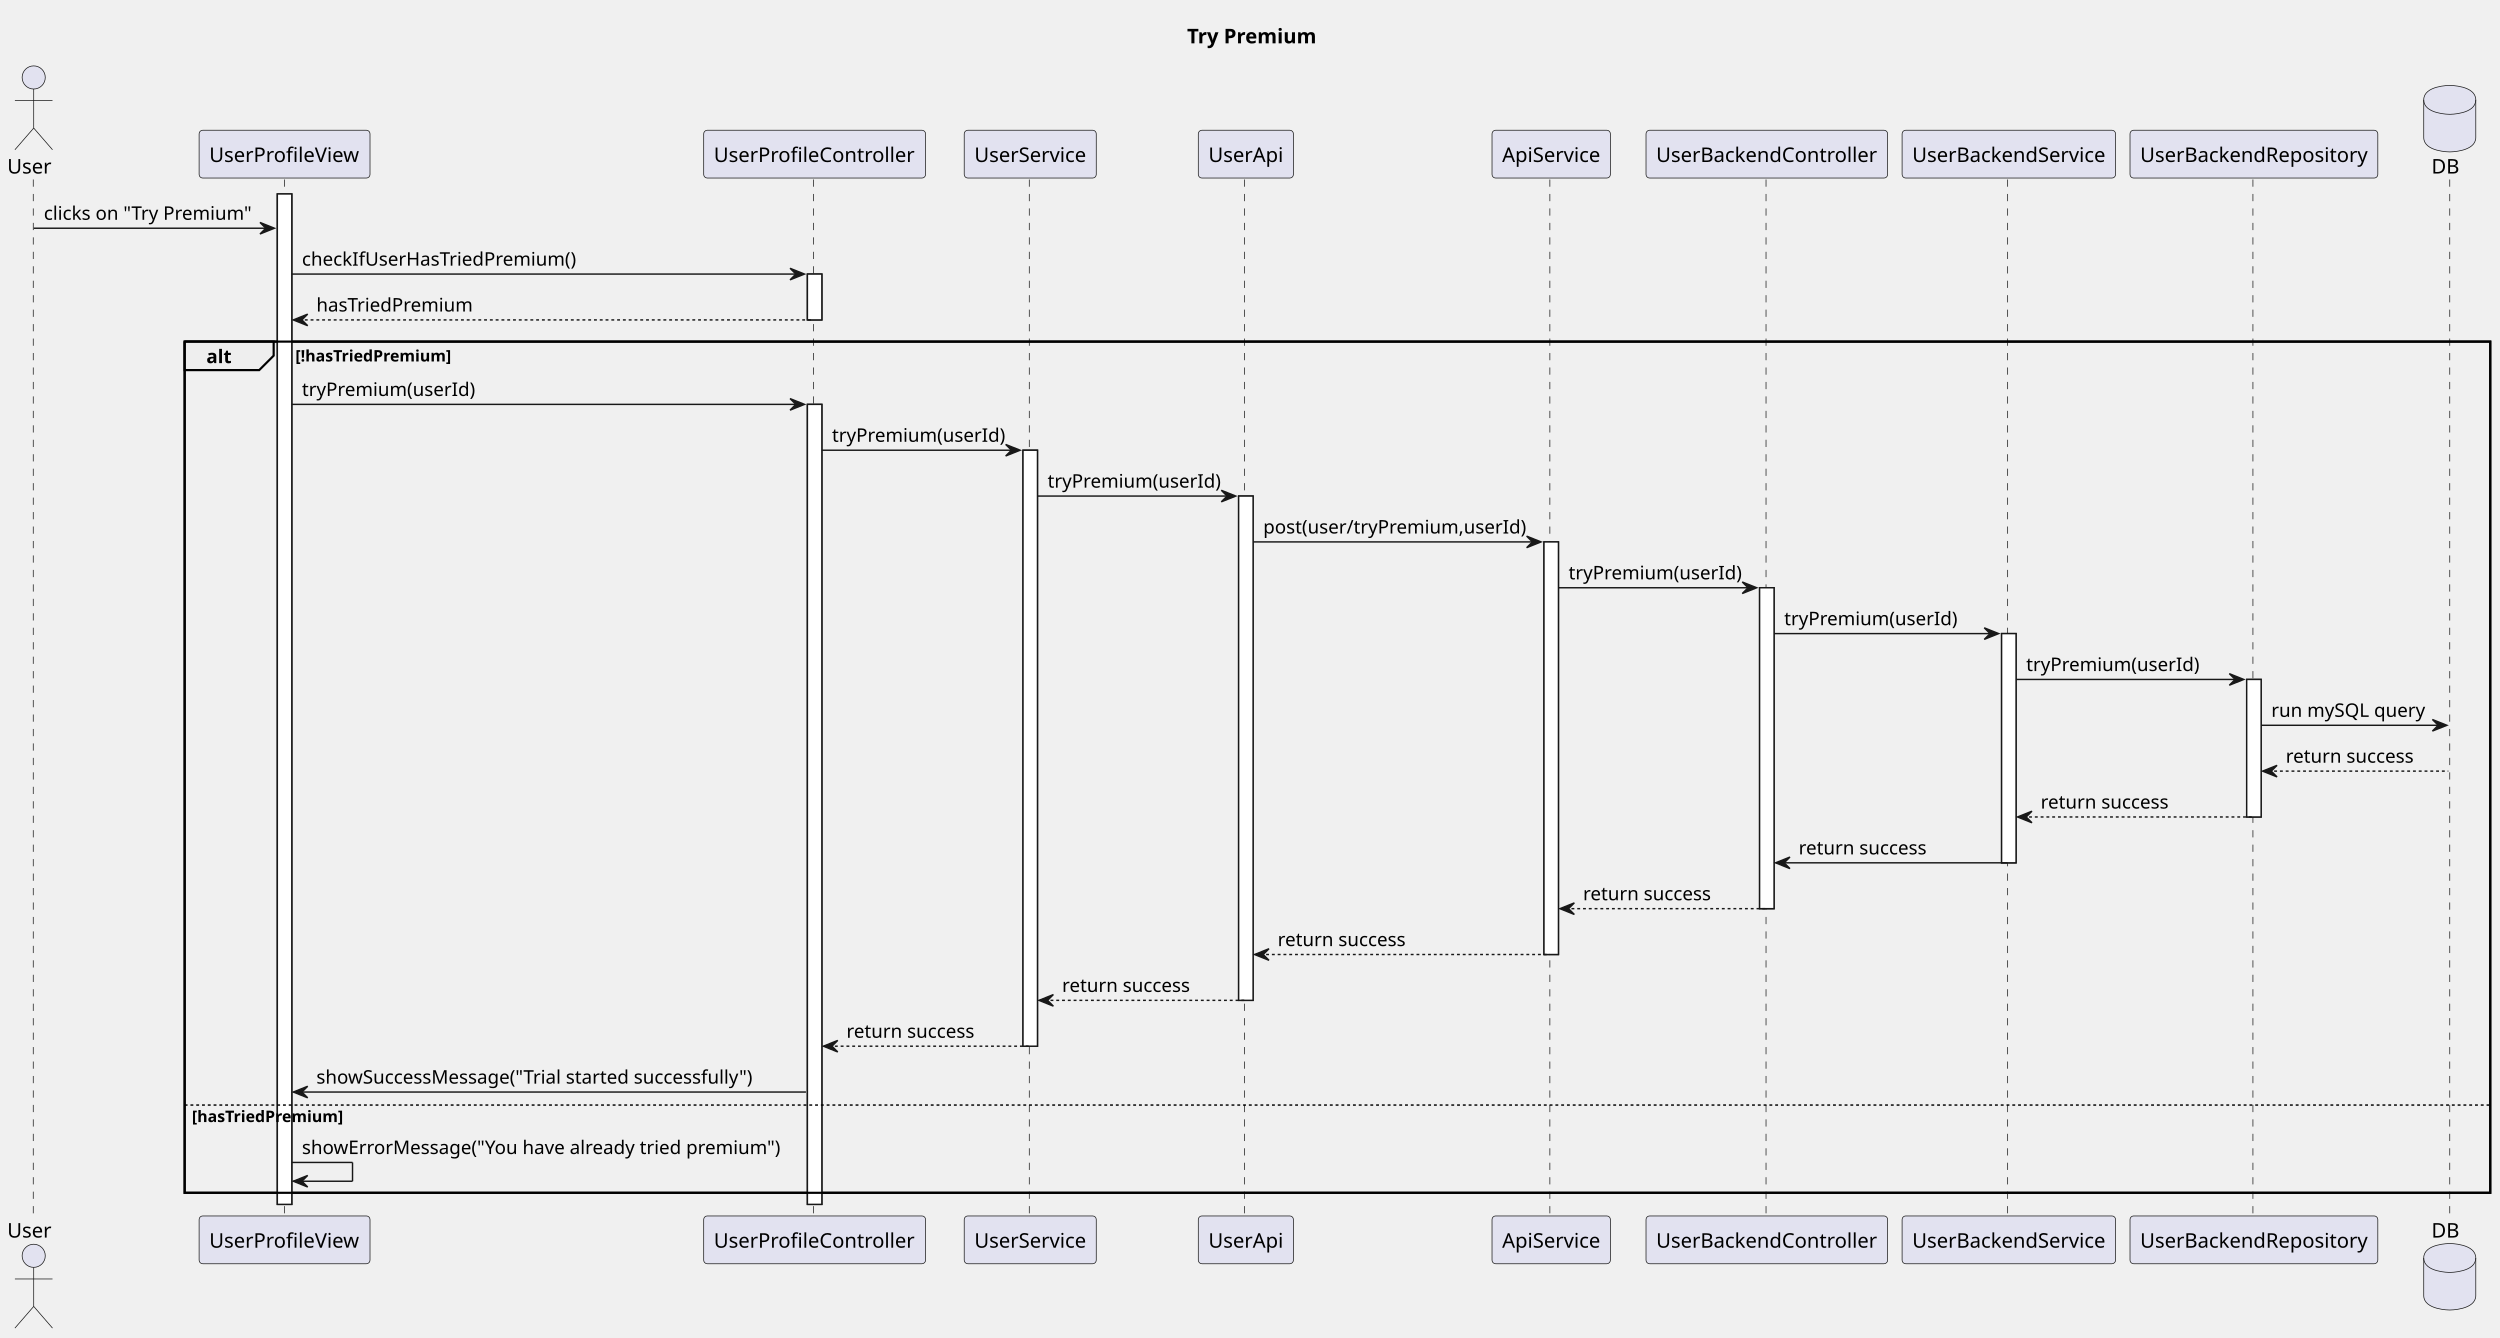
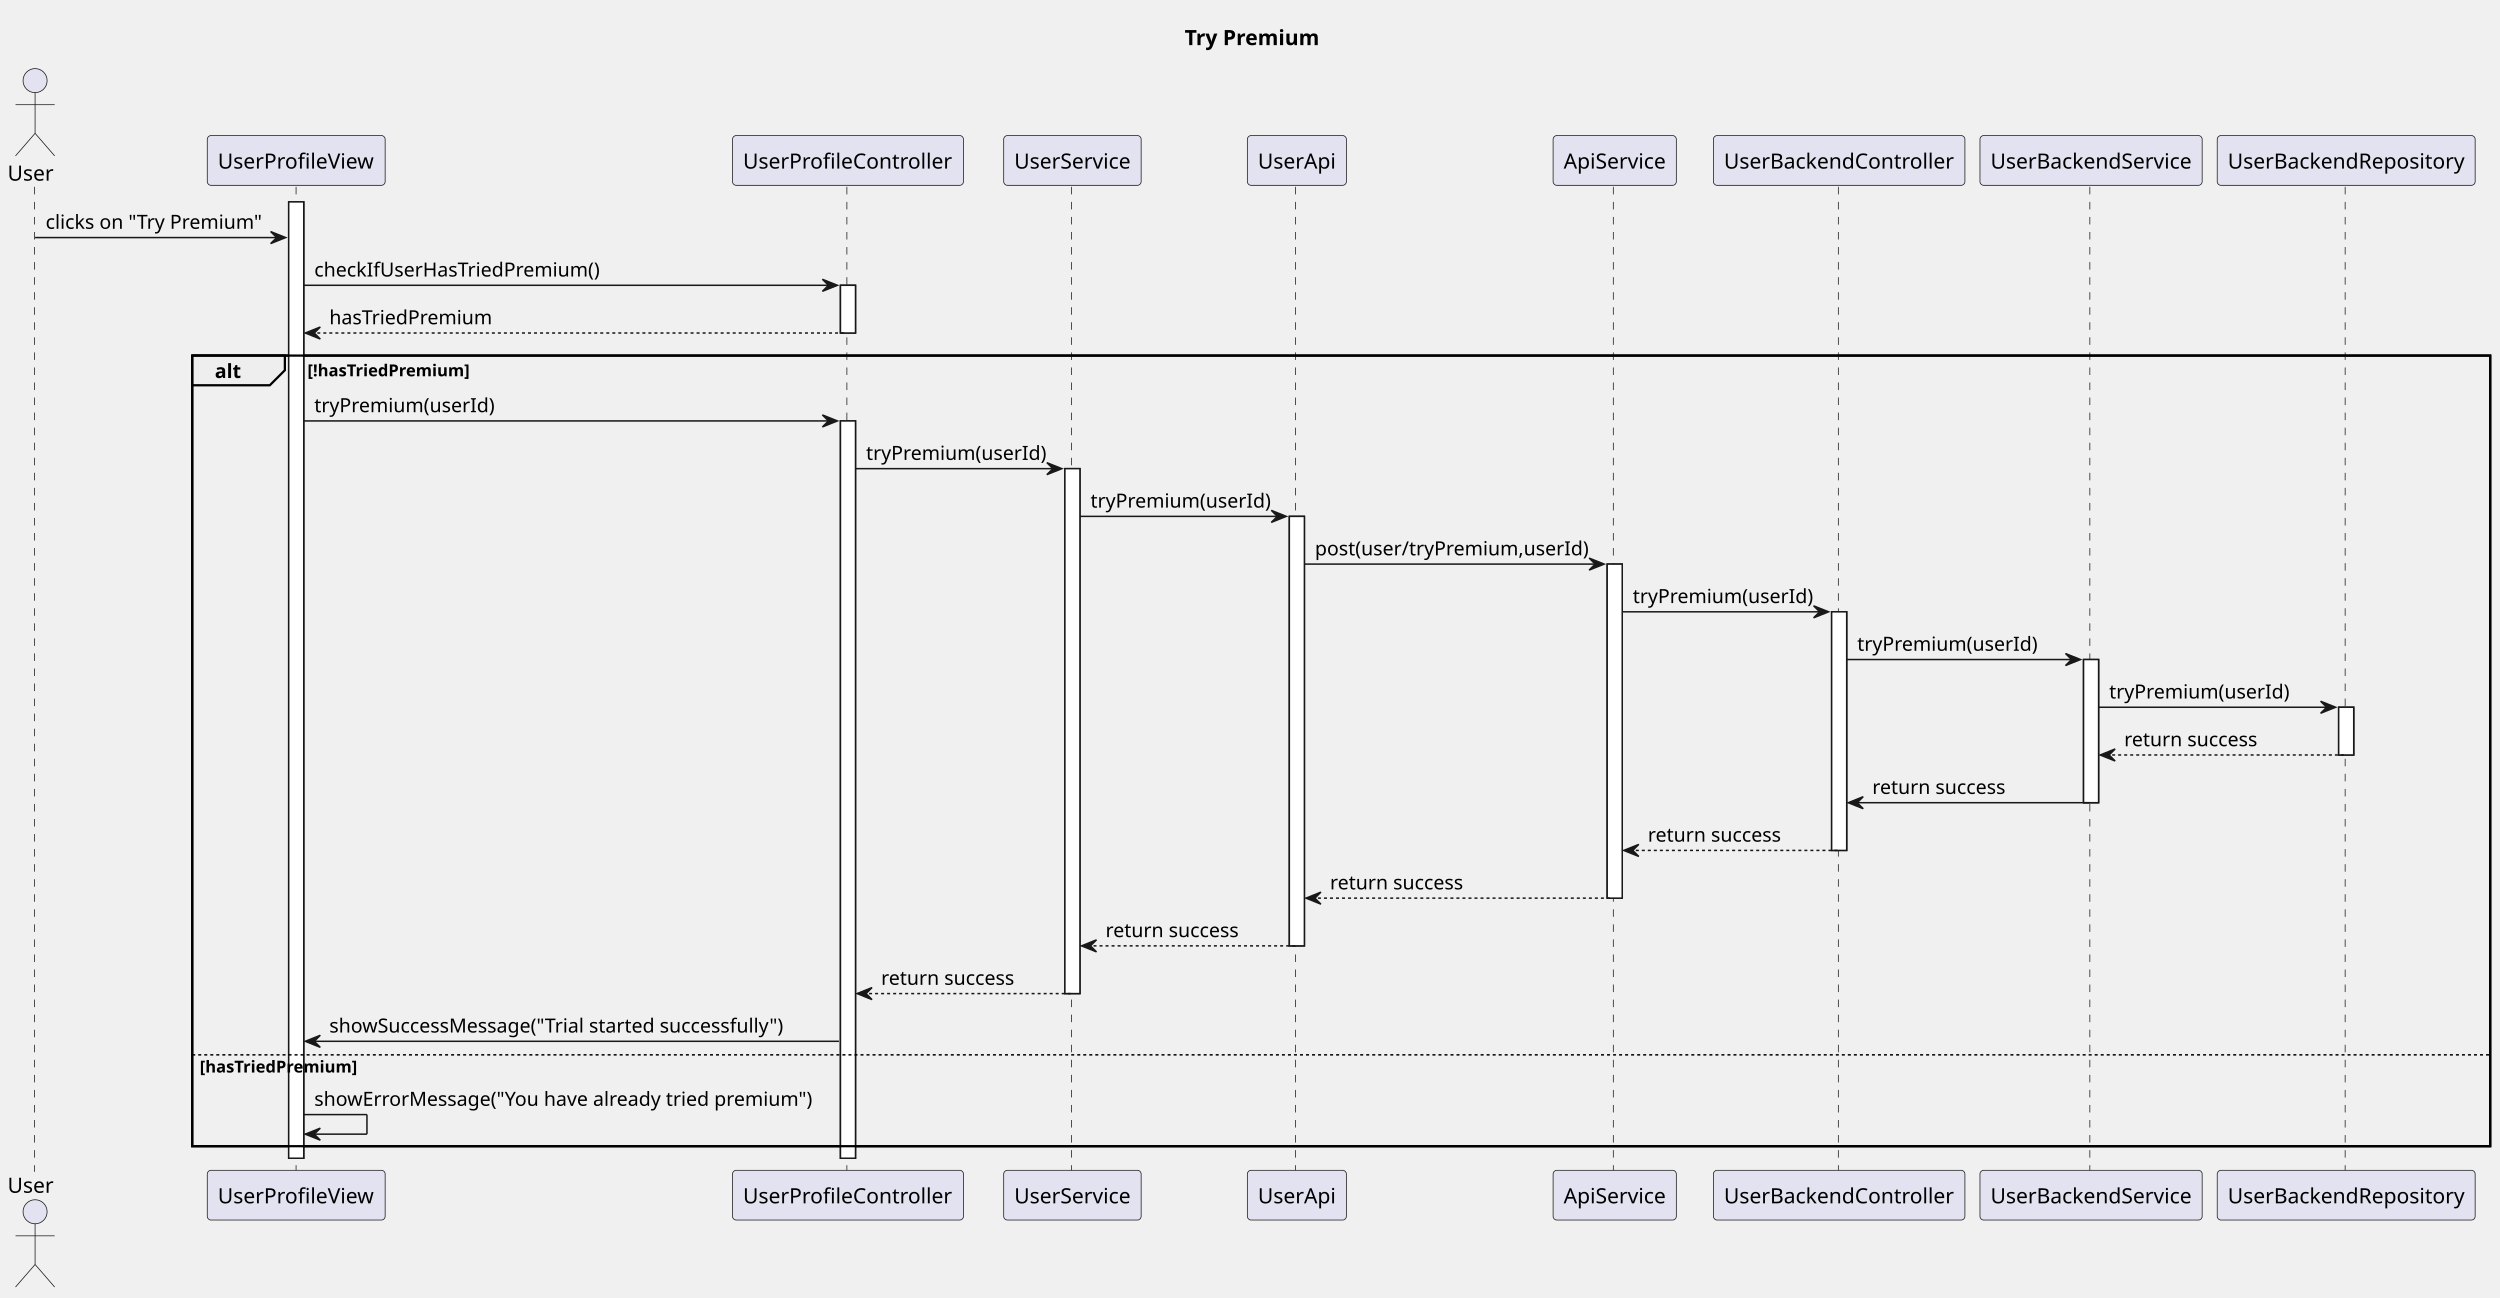
- <svg xmlns="http://www.w3.org/2000/svg" contentStyleType="text/css" data-diagram-type="SEQUENCE" height="925px" preserveAspectRatio="none" style="width:1729px;height:925px;background:#FFFFFF;" version="1.1" viewBox="0 0 1729 925" width="1729px" zoomAndPan="magnify">
+ <svg xmlns="http://www.w3.org/2000/svg" contentStyleType="text/css" data-diagram-type="SEQUENCE" height="862px" preserveAspectRatio="none" style="width:1661px;height:862px;background:#FFFFFF;" version="1.1" viewBox="0 0 1661 862" width="1661px" zoomAndPan="magnify">
  <defs />
  <g>
-     <text fill="#000000" font-family="sans-serif" font-size="14" font-weight="bold" lengthAdjust="spacing" textLength="89.313" x="820.969" y="29.966">Try Premium</text>
-     <g>
-       <rect fill="#FFFFFF" height="698.808" style="stroke:#181818;stroke-width:1;" width="10" x="191.804" y="134.136" />
+     <text fill="#000000" font-family="sans-serif" font-size="14" font-weight="bold" lengthAdjust="spacing" textLength="89.313" x="787.09" y="29.966">Try Premium</text>
+     <g>
+       <rect fill="#FFFFFF" height="635.396" style="stroke:#181818;stroke-width:1;" width="10" x="191.804" y="134.136" />
    </g>
    <g>
      <rect fill="#FFFFFF" height="31.706" style="stroke:#181818;stroke-width:1;" width="10" x="558.396" y="189.548" />
    </g>
    <g>
-       <rect fill="#FFFFFF" height="553.278" style="stroke:#181818;stroke-width:1;" width="10" x="558.396" y="279.666" />
-     </g>
-     <g>
-       <rect fill="#FFFFFF" height="412.178" style="stroke:#181818;stroke-width:1;" width="10" x="707.516" y="311.372" />
-     </g>
-     <g>
-       <rect fill="#FFFFFF" height="348.766" style="stroke:#181818;stroke-width:1;" width="10" x="856.637" y="343.078" />
-     </g>
-     <g>
-       <rect fill="#FFFFFF" height="285.354" style="stroke:#181818;stroke-width:1;" width="10" x="1067.819" y="374.784" />
-     </g>
-     <g>
-       <rect fill="#FFFFFF" height="221.942" style="stroke:#181818;stroke-width:1;" width="10" x="1216.939" y="406.49" />
-     </g>
-     <g>
-       <rect fill="#FFFFFF" height="158.53" style="stroke:#181818;stroke-width:1;" width="10" x="1384.305" y="438.196" />
-     </g>
-     <g>
-       <rect fill="#FFFFFF" height="95.118" style="stroke:#181818;stroke-width:1;" width="10" x="1553.807" y="469.902" />
-     </g>
-     <rect fill="none" height="588.69" style="stroke:#000000;stroke-width:1.5;" width="1594.541" x="127.71" y="236.254" />
+       <rect fill="#FFFFFF" height="489.866" style="stroke:#181818;stroke-width:1;" width="10" x="558.396" y="279.666" />
+     </g>
+     <g>
+       <rect fill="#FFFFFF" height="348.766" style="stroke:#181818;stroke-width:1;" width="10" x="707.516" y="311.372" />
+     </g>
+     <g>
+       <rect fill="#FFFFFF" height="285.354" style="stroke:#181818;stroke-width:1;" width="10" x="856.637" y="343.078" />
+     </g>
+     <g>
+       <rect fill="#FFFFFF" height="221.942" style="stroke:#181818;stroke-width:1;" width="10" x="1067.819" y="374.784" />
+     </g>
+     <g>
+       <rect fill="#FFFFFF" height="158.53" style="stroke:#181818;stroke-width:1;" width="10" x="1216.939" y="406.49" />
+     </g>
+     <g>
+       <rect fill="#FFFFFF" height="95.118" style="stroke:#181818;stroke-width:1;" width="10" x="1384.305" y="438.196" />
+     </g>
+     <g>
+       <rect fill="#FFFFFF" height="31.706" style="stroke:#181818;stroke-width:1;" width="10" x="1553.807" y="469.902" />
+     </g>
+     <rect fill="none" height="525.278" style="stroke:#000000;stroke-width:1.5;" width="1526.783" x="127.71" y="236.254" />
    <g class="participant-lifeline" data-entity-uid="part1" data-qualified-name="User" id="part1-lifeline">
      <g>
-         <rect fill="#000000" fill-opacity="0" height="717.808" width="8" x="19.309" y="124.136" />
-         <line style="stroke:#181818;stroke-width:0.5;stroke-dasharray:5,5;" x1="23" x2="23" y1="124.136" y2="841.944" />
+         <rect fill="#000000" fill-opacity="0" height="654.396" width="8" x="19.309" y="124.136" />
+         <line style="stroke:#181818;stroke-width:0.5;stroke-dasharray:5,5;" x1="23" x2="23" y1="124.136" y2="778.532" />
      </g>
    </g>
    <g class="participant-lifeline" data-entity-uid="part2" data-qualified-name="UserProfileView" id="part2-lifeline">
      <g>
-         <rect fill="#000000" fill-opacity="0" height="717.808" width="8" x="192.804" y="124.136" />
-         <line style="stroke:#181818;stroke-width:0.5;stroke-dasharray:5,5;" x1="196.71" x2="196.71" y1="124.136" y2="841.944" />
+         <rect fill="#000000" fill-opacity="0" height="654.396" width="8" x="192.804" y="124.136" />
+         <line style="stroke:#181818;stroke-width:0.5;stroke-dasharray:5,5;" x1="196.71" x2="196.71" y1="124.136" y2="778.532" />
      </g>
    </g>
    <g class="participant-lifeline" data-entity-uid="part3" data-qualified-name="UserProfileController" id="part3-lifeline">
      <g>
-         <rect fill="#000000" fill-opacity="0" height="717.808" width="8" x="559.396" y="124.136" />
-         <line style="stroke:#181818;stroke-width:0.5;stroke-dasharray:5,5;" x1="562.67" x2="562.67" y1="124.136" y2="841.944" />
+         <rect fill="#000000" fill-opacity="0" height="654.396" width="8" x="559.396" y="124.136" />
+         <line style="stroke:#181818;stroke-width:0.5;stroke-dasharray:5,5;" x1="562.67" x2="562.67" y1="124.136" y2="778.532" />
      </g>
    </g>
    <g class="participant-lifeline" data-entity-uid="part4" data-qualified-name="UserService" id="part4-lifeline">
      <g>
-         <rect fill="#000000" fill-opacity="0" height="717.808" width="8" x="708.516" y="124.136" />
-         <line style="stroke:#181818;stroke-width:0.5;stroke-dasharray:5,5;" x1="711.856" x2="711.856" y1="124.136" y2="841.944" />
+         <rect fill="#000000" fill-opacity="0" height="654.396" width="8" x="708.516" y="124.136" />
+         <line style="stroke:#181818;stroke-width:0.5;stroke-dasharray:5,5;" x1="711.856" x2="711.856" y1="124.136" y2="778.532" />
      </g>
    </g>
    <g class="participant-lifeline" data-entity-uid="part5" data-qualified-name="UserApi" id="part5-lifeline">
      <g>
-         <rect fill="#000000" fill-opacity="0" height="717.808" width="8" x="857.637" y="124.136" />
-         <line style="stroke:#181818;stroke-width:0.5;stroke-dasharray:5,5;" x1="860.744" x2="860.744" y1="124.136" y2="841.944" />
+         <rect fill="#000000" fill-opacity="0" height="654.396" width="8" x="857.637" y="124.136" />
+         <line style="stroke:#181818;stroke-width:0.5;stroke-dasharray:5,5;" x1="860.744" x2="860.744" y1="124.136" y2="778.532" />
      </g>
    </g>
    <g class="participant-lifeline" data-entity-uid="part6" data-qualified-name="ApiService" id="part6-lifeline">
      <g>
-         <rect fill="#000000" fill-opacity="0" height="717.808" width="8" x="1068.819" y="124.136" />
-         <line style="stroke:#181818;stroke-width:0.5;stroke-dasharray:5,5;" x1="1071.883" x2="1071.883" y1="124.136" y2="841.944" />
+         <rect fill="#000000" fill-opacity="0" height="654.396" width="8" x="1068.819" y="124.136" />
+         <line style="stroke:#181818;stroke-width:0.5;stroke-dasharray:5,5;" x1="1071.883" x2="1071.883" y1="124.136" y2="778.532" />
      </g>
    </g>
    <g class="participant-lifeline" data-entity-uid="part7" data-qualified-name="UserBackendController" id="part7-lifeline">
      <g>
-         <rect fill="#000000" fill-opacity="0" height="717.808" width="8" x="1217.939" y="124.136" />
-         <line style="stroke:#181818;stroke-width:0.5;stroke-dasharray:5,5;" x1="1221.387" x2="1221.387" y1="124.136" y2="841.944" />
+         <rect fill="#000000" fill-opacity="0" height="654.396" width="8" x="1217.939" y="124.136" />
+         <line style="stroke:#181818;stroke-width:0.5;stroke-dasharray:5,5;" x1="1221.387" x2="1221.387" y1="124.136" y2="778.532" />
      </g>
    </g>
    <g class="participant-lifeline" data-entity-uid="part8" data-qualified-name="UserBackendService" id="part8-lifeline">
      <g>
-         <rect fill="#000000" fill-opacity="0" height="717.808" width="8" x="1385.305" y="124.136" />
-         <line style="stroke:#181818;stroke-width:0.5;stroke-dasharray:5,5;" x1="1388.491" x2="1388.491" y1="124.136" y2="841.944" />
+         <rect fill="#000000" fill-opacity="0" height="654.396" width="8" x="1385.305" y="124.136" />
+         <line style="stroke:#181818;stroke-width:0.5;stroke-dasharray:5,5;" x1="1388.491" x2="1388.491" y1="124.136" y2="778.532" />
      </g>
    </g>
    <g class="participant-lifeline" data-entity-uid="part9" data-qualified-name="UserBackendRepository" id="part9-lifeline">
      <g>
-         <rect fill="#000000" fill-opacity="0" height="717.808" width="8" x="1554.807" y="124.136" />
-         <line style="stroke:#181818;stroke-width:0.5;stroke-dasharray:5,5;" x1="1558.12" x2="1558.12" y1="124.136" y2="841.944" />
-       </g>
-     </g>
-     <g class="participant-lifeline" data-entity-uid="part10" data-qualified-name="DB" id="part10-lifeline">
-       <g>
-         <rect fill="#000000" fill-opacity="0" height="717.808" width="8" x="1690.251" y="124.136" />
-         <line style="stroke:#181818;stroke-width:0.5;stroke-dasharray:5,5;" x1="1694.251" x2="1694.251" y1="124.136" y2="841.944" />
+         <rect fill="#000000" fill-opacity="0" height="654.396" width="8" x="1554.807" y="124.136" />
+         <line style="stroke:#181818;stroke-width:0.5;stroke-dasharray:5,5;" x1="1558.12" x2="1558.12" y1="124.136" y2="778.532" />
      </g>
    </g>
    <g class="participant participant-head" data-entity-uid="part1" data-qualified-name="User" id="part1-head">
      <text fill="#000000" font-family="sans-serif" font-size="14" lengthAdjust="spacing" textLength="30.618" x="5" y="120.034">User</text>
      <ellipse cx="23.309" cy="53.568" fill="#E2E2F0" rx="8" ry="8" style="stroke:#181818;stroke-width:0.5;" />
      <path d="M23.309,61.568 L23.309,88.568 M10.309,69.568 L36.309,69.568 M23.309,88.568 L10.309,103.568 M23.309,88.568 L36.309,103.568" fill="none" style="stroke:#181818;stroke-width:0.5;" />
    </g>
    <g class="participant participant-tail" data-entity-uid="part1" data-qualified-name="User" id="part1-tail">
-       <text fill="#000000" font-family="sans-serif" font-size="14" lengthAdjust="spacing" textLength="30.618" x="5" y="855.91">User</text>
-       <ellipse cx="23.309" cy="868.512" fill="#E2E2F0" rx="8" ry="8" style="stroke:#181818;stroke-width:0.5;" />
-       <path d="M23.309,876.512 L23.309,903.512 M10.309,884.512 L36.309,884.512 M23.309,903.512 L10.309,918.512 M23.309,903.512 L36.309,918.512" fill="none" style="stroke:#181818;stroke-width:0.5;" />
+       <text fill="#000000" font-family="sans-serif" font-size="14" lengthAdjust="spacing" textLength="30.618" x="5" y="792.498">User</text>
+       <ellipse cx="23.309" cy="805.1" fill="#E2E2F0" rx="8" ry="8" style="stroke:#181818;stroke-width:0.5;" />
+       <path d="M23.309,813.1 L23.309,840.1 M10.309,821.1 L36.309,821.1 M23.309,840.1 L10.309,855.1 M23.309,840.1 L36.309,855.1" fill="none" style="stroke:#181818;stroke-width:0.5;" />
    </g>
    <g class="participant participant-head" data-entity-uid="part2" data-qualified-name="UserProfileView" id="part2-head">
      <rect fill="#E2E2F0" height="33.068" rx="2.5" ry="2.5" style="stroke:#181818;stroke-width:0.5;" width="118.188" x="137.71" y="90.068" />
      <text fill="#000000" font-family="sans-serif" font-size="14" lengthAdjust="spacing" textLength="104.188" x="144.71" y="112.034">UserProfileView</text>
    </g>
    <g class="participant participant-tail" data-entity-uid="part2" data-qualified-name="UserProfileView" id="part2-tail">
-       <rect fill="#E2E2F0" height="33.068" rx="2.5" ry="2.5" style="stroke:#181818;stroke-width:0.5;" width="118.188" x="137.71" y="840.944" />
-       <text fill="#000000" font-family="sans-serif" font-size="14" lengthAdjust="spacing" textLength="104.188" x="144.71" y="862.91">UserProfileView</text>
+       <rect fill="#E2E2F0" height="33.068" rx="2.5" ry="2.5" style="stroke:#181818;stroke-width:0.5;" width="118.188" x="137.71" y="777.532" />
+       <text fill="#000000" font-family="sans-serif" font-size="14" lengthAdjust="spacing" textLength="104.188" x="144.71" y="799.498">UserProfileView</text>
    </g>
    <g class="participant participant-head" data-entity-uid="part3" data-qualified-name="UserProfileController" id="part3-head">
      <rect fill="#E2E2F0" height="33.068" rx="2.5" ry="2.5" style="stroke:#181818;stroke-width:0.5;" width="153.453" x="486.67" y="90.068" />
      <text fill="#000000" font-family="sans-serif" font-size="14" lengthAdjust="spacing" textLength="139.453" x="493.67" y="112.034">UserProfileController</text>
    </g>
    <g class="participant participant-tail" data-entity-uid="part3" data-qualified-name="UserProfileController" id="part3-tail">
-       <rect fill="#E2E2F0" height="33.068" rx="2.5" ry="2.5" style="stroke:#181818;stroke-width:0.5;" width="153.453" x="486.67" y="840.944" />
-       <text fill="#000000" font-family="sans-serif" font-size="14" lengthAdjust="spacing" textLength="139.453" x="493.67" y="862.91">UserProfileController</text>
+       <rect fill="#E2E2F0" height="33.068" rx="2.5" ry="2.5" style="stroke:#181818;stroke-width:0.5;" width="153.453" x="486.67" y="777.532" />
+       <text fill="#000000" font-family="sans-serif" font-size="14" lengthAdjust="spacing" textLength="139.453" x="493.67" y="799.498">UserProfileController</text>
    </g>
    <g class="participant participant-head" data-entity-uid="part4" data-qualified-name="UserService" id="part4-head">
      <rect fill="#E2E2F0" height="33.068" rx="2.5" ry="2.5" style="stroke:#181818;stroke-width:0.5;" width="91.322" x="666.856" y="90.068" />
      <text fill="#000000" font-family="sans-serif" font-size="14" lengthAdjust="spacing" textLength="77.322" x="673.856" y="112.034">UserService</text>
    </g>
    <g class="participant participant-tail" data-entity-uid="part4" data-qualified-name="UserService" id="part4-tail">
-       <rect fill="#E2E2F0" height="33.068" rx="2.5" ry="2.5" style="stroke:#181818;stroke-width:0.5;" width="91.322" x="666.856" y="840.944" />
-       <text fill="#000000" font-family="sans-serif" font-size="14" lengthAdjust="spacing" textLength="77.322" x="673.856" y="862.91">UserService</text>
+       <rect fill="#E2E2F0" height="33.068" rx="2.5" ry="2.5" style="stroke:#181818;stroke-width:0.5;" width="91.322" x="666.856" y="777.532" />
+       <text fill="#000000" font-family="sans-serif" font-size="14" lengthAdjust="spacing" textLength="77.322" x="673.856" y="799.498">UserService</text>
    </g>
    <g class="participant participant-head" data-entity-uid="part5" data-qualified-name="UserApi" id="part5-head">
      <rect fill="#E2E2F0" height="33.068" rx="2.5" ry="2.5" style="stroke:#181818;stroke-width:0.5;" width="65.786" x="828.744" y="90.068" />
      <text fill="#000000" font-family="sans-serif" font-size="14" lengthAdjust="spacing" textLength="51.786" x="835.744" y="112.034">UserApi</text>
    </g>
    <g class="participant participant-tail" data-entity-uid="part5" data-qualified-name="UserApi" id="part5-tail">
-       <rect fill="#E2E2F0" height="33.068" rx="2.5" ry="2.5" style="stroke:#181818;stroke-width:0.5;" width="65.786" x="828.744" y="840.944" />
-       <text fill="#000000" font-family="sans-serif" font-size="14" lengthAdjust="spacing" textLength="51.786" x="835.744" y="862.91">UserApi</text>
+       <rect fill="#E2E2F0" height="33.068" rx="2.5" ry="2.5" style="stroke:#181818;stroke-width:0.5;" width="65.786" x="828.744" y="777.532" />
+       <text fill="#000000" font-family="sans-serif" font-size="14" lengthAdjust="spacing" textLength="51.786" x="835.744" y="799.498">UserApi</text>
    </g>
    <g class="participant participant-head" data-entity-uid="part6" data-qualified-name="ApiService" id="part6-head">
      <rect fill="#E2E2F0" height="33.068" rx="2.5" ry="2.5" style="stroke:#181818;stroke-width:0.5;" width="81.872" x="1031.883" y="90.068" />
      <text fill="#000000" font-family="sans-serif" font-size="14" lengthAdjust="spacing" textLength="67.872" x="1038.883" y="112.034">ApiService</text>
    </g>
    <g class="participant participant-tail" data-entity-uid="part6" data-qualified-name="ApiService" id="part6-tail">
-       <rect fill="#E2E2F0" height="33.068" rx="2.5" ry="2.5" style="stroke:#181818;stroke-width:0.5;" width="81.872" x="1031.883" y="840.944" />
-       <text fill="#000000" font-family="sans-serif" font-size="14" lengthAdjust="spacing" textLength="67.872" x="1038.883" y="862.91">ApiService</text>
+       <rect fill="#E2E2F0" height="33.068" rx="2.5" ry="2.5" style="stroke:#181818;stroke-width:0.5;" width="81.872" x="1031.883" y="777.532" />
+       <text fill="#000000" font-family="sans-serif" font-size="14" lengthAdjust="spacing" textLength="67.872" x="1038.883" y="799.498">ApiService</text>
    </g>
    <g class="participant participant-head" data-entity-uid="part7" data-qualified-name="UserBackendController" id="part7-head">
      <rect fill="#E2E2F0" height="33.068" rx="2.5" ry="2.5" style="stroke:#181818;stroke-width:0.5;" width="167.103" x="1138.387" y="90.068" />
      <text fill="#000000" font-family="sans-serif" font-size="14" lengthAdjust="spacing" textLength="153.103" x="1145.387" y="112.034">UserBackendController</text>
    </g>
    <g class="participant participant-tail" data-entity-uid="part7" data-qualified-name="UserBackendController" id="part7-tail">
-       <rect fill="#E2E2F0" height="33.068" rx="2.5" ry="2.5" style="stroke:#181818;stroke-width:0.5;" width="167.103" x="1138.387" y="840.944" />
-       <text fill="#000000" font-family="sans-serif" font-size="14" lengthAdjust="spacing" textLength="153.103" x="1145.387" y="862.91">UserBackendController</text>
+       <rect fill="#E2E2F0" height="33.068" rx="2.5" ry="2.5" style="stroke:#181818;stroke-width:0.5;" width="167.103" x="1138.387" y="777.532" />
+       <text fill="#000000" font-family="sans-serif" font-size="14" lengthAdjust="spacing" textLength="153.103" x="1145.387" y="799.498">UserBackendController</text>
    </g>
    <g class="participant participant-head" data-entity-uid="part8" data-qualified-name="UserBackendService" id="part8-head">
      <rect fill="#E2E2F0" height="33.068" rx="2.5" ry="2.5" style="stroke:#181818;stroke-width:0.5;" width="147.63" x="1315.491" y="90.068" />
      <text fill="#000000" font-family="sans-serif" font-size="14" lengthAdjust="spacing" textLength="133.63" x="1322.491" y="112.034">UserBackendService</text>
    </g>
    <g class="participant participant-tail" data-entity-uid="part8" data-qualified-name="UserBackendService" id="part8-tail">
-       <rect fill="#E2E2F0" height="33.068" rx="2.5" ry="2.5" style="stroke:#181818;stroke-width:0.5;" width="147.63" x="1315.491" y="840.944" />
-       <text fill="#000000" font-family="sans-serif" font-size="14" lengthAdjust="spacing" textLength="133.63" x="1322.491" y="862.91">UserBackendService</text>
+       <rect fill="#E2E2F0" height="33.068" rx="2.5" ry="2.5" style="stroke:#181818;stroke-width:0.5;" width="147.63" x="1315.491" y="777.532" />
+       <text fill="#000000" font-family="sans-serif" font-size="14" lengthAdjust="spacing" textLength="133.63" x="1322.491" y="799.498">UserBackendService</text>
    </g>
    <g class="participant participant-head" data-entity-uid="part9" data-qualified-name="UserBackendRepository" id="part9-head">
      <rect fill="#E2E2F0" height="33.068" rx="2.5" ry="2.5" style="stroke:#181818;stroke-width:0.5;" width="171.373" x="1473.12" y="90.068" />
      <text fill="#000000" font-family="sans-serif" font-size="14" lengthAdjust="spacing" textLength="157.373" x="1480.12" y="112.034">UserBackendRepository</text>
    </g>
    <g class="participant participant-tail" data-entity-uid="part9" data-qualified-name="UserBackendRepository" id="part9-tail">
-       <rect fill="#E2E2F0" height="33.068" rx="2.5" ry="2.5" style="stroke:#181818;stroke-width:0.5;" width="171.373" x="1473.12" y="840.944" />
-       <text fill="#000000" font-family="sans-serif" font-size="14" lengthAdjust="spacing" textLength="157.373" x="1480.12" y="862.91">UserBackendRepository</text>
-     </g>
-     <g class="participant participant-head" data-entity-uid="part10" data-qualified-name="DB" id="part10-head">
-       <text fill="#000000" font-family="sans-serif" font-size="14" lengthAdjust="spacing" textLength="19.32" x="1681.591" y="120.034">DB</text>
-       <path d="M1676.251,69.068 C1676.251,59.068 1694.251,59.068 1694.251,59.068 C1694.251,59.068 1712.251,59.068 1712.251,69.068 L1712.251,95.068 C1712.251,105.068 1694.251,105.068 1694.251,105.068 C1694.251,105.068 1676.251,105.068 1676.251,95.068 L1676.251,69.068" fill="#E2E2F0" style="stroke:#181818;stroke-width:0.5;" />
-       <path d="M1676.251,69.068 C1676.251,79.068 1694.251,79.068 1694.251,79.068 C1694.251,79.068 1712.251,79.068 1712.251,69.068" fill="none" style="stroke:#181818;stroke-width:0.5;" />
-     </g>
-     <g class="participant participant-tail" data-entity-uid="part10" data-qualified-name="DB" id="part10-tail">
-       <text fill="#000000" font-family="sans-serif" font-size="14" lengthAdjust="spacing" textLength="19.32" x="1681.591" y="855.91">DB</text>
-       <path d="M1676.251,870.012 C1676.251,860.012 1694.251,860.012 1694.251,860.012 C1694.251,860.012 1712.251,860.012 1712.251,870.012 L1712.251,896.012 C1712.251,906.012 1694.251,906.012 1694.251,906.012 C1694.251,906.012 1676.251,906.012 1676.251,896.012 L1676.251,870.012" fill="#E2E2F0" style="stroke:#181818;stroke-width:0.5;" />
-       <path d="M1676.251,870.012 C1676.251,880.012 1694.251,880.012 1694.251,880.012 C1694.251,880.012 1712.251,880.012 1712.251,870.012" fill="none" style="stroke:#181818;stroke-width:0.5;" />
-     </g>
-     <g>
-       <rect fill="#FFFFFF" height="698.808" style="stroke:#181818;stroke-width:1;" width="10" x="191.804" y="134.136" />
+       <rect fill="#E2E2F0" height="33.068" rx="2.5" ry="2.5" style="stroke:#181818;stroke-width:0.5;" width="171.373" x="1473.12" y="777.532" />
+       <text fill="#000000" font-family="sans-serif" font-size="14" lengthAdjust="spacing" textLength="157.373" x="1480.12" y="799.498">UserBackendRepository</text>
+     </g>
+     <g>
+       <rect fill="#FFFFFF" height="635.396" style="stroke:#181818;stroke-width:1;" width="10" x="191.804" y="134.136" />
    </g>
    <g>
      <rect fill="#FFFFFF" height="31.706" style="stroke:#181818;stroke-width:1;" width="10" x="558.396" y="189.548" />
    </g>
    <g>
-       <rect fill="#FFFFFF" height="553.278" style="stroke:#181818;stroke-width:1;" width="10" x="558.396" y="279.666" />
-     </g>
-     <g>
-       <rect fill="#FFFFFF" height="412.178" style="stroke:#181818;stroke-width:1;" width="10" x="707.516" y="311.372" />
-     </g>
-     <g>
-       <rect fill="#FFFFFF" height="348.766" style="stroke:#181818;stroke-width:1;" width="10" x="856.637" y="343.078" />
-     </g>
-     <g>
-       <rect fill="#FFFFFF" height="285.354" style="stroke:#181818;stroke-width:1;" width="10" x="1067.819" y="374.784" />
-     </g>
-     <g>
-       <rect fill="#FFFFFF" height="221.942" style="stroke:#181818;stroke-width:1;" width="10" x="1216.939" y="406.49" />
-     </g>
-     <g>
-       <rect fill="#FFFFFF" height="158.53" style="stroke:#181818;stroke-width:1;" width="10" x="1384.305" y="438.196" />
-     </g>
-     <g>
-       <rect fill="#FFFFFF" height="95.118" style="stroke:#181818;stroke-width:1;" width="10" x="1553.807" y="469.902" />
+       <rect fill="#FFFFFF" height="489.866" style="stroke:#181818;stroke-width:1;" width="10" x="558.396" y="279.666" />
+     </g>
+     <g>
+       <rect fill="#FFFFFF" height="348.766" style="stroke:#181818;stroke-width:1;" width="10" x="707.516" y="311.372" />
+     </g>
+     <g>
+       <rect fill="#FFFFFF" height="285.354" style="stroke:#181818;stroke-width:1;" width="10" x="856.637" y="343.078" />
+     </g>
+     <g>
+       <rect fill="#FFFFFF" height="221.942" style="stroke:#181818;stroke-width:1;" width="10" x="1067.819" y="374.784" />
+     </g>
+     <g>
+       <rect fill="#FFFFFF" height="158.53" style="stroke:#181818;stroke-width:1;" width="10" x="1216.939" y="406.49" />
+     </g>
+     <g>
+       <rect fill="#FFFFFF" height="95.118" style="stroke:#181818;stroke-width:1;" width="10" x="1384.305" y="438.196" />
+     </g>
+     <g>
+       <rect fill="#FFFFFF" height="31.706" style="stroke:#181818;stroke-width:1;" width="10" x="1553.807" y="469.902" />
    </g>
    <g class="message" data-entity-1="part1" data-entity-2="part2" id="msg1">
      <polygon fill="#181818" points="179.804,153.842,189.804,157.842,179.804,161.842,183.804,157.842" style="stroke:#181818;stroke-width:1;" />
      <line style="stroke:#181818;stroke-width:1;" x1="23.309" x2="185.804" y1="157.842" y2="157.842" />
      <text fill="#000000" font-family="sans-serif" font-size="13" lengthAdjust="spacing" textLength="144.495" x="30.309" y="152.033">clicks on "Try Premium"</text>
    </g>
    <g class="message" data-entity-1="part2" data-entity-2="part3" id="msg2">
      <polygon fill="#181818" points="546.396,185.548,556.396,189.548,546.396,193.548,550.396,189.548" style="stroke:#181818;stroke-width:1;" />
      <line style="stroke:#181818;stroke-width:1;" x1="201.804" x2="552.396" y1="189.548" y2="189.548" />
      <text fill="#000000" font-family="sans-serif" font-size="13" lengthAdjust="spacing" textLength="190.593" x="208.804" y="183.739">checkIfUserHasTriedPremium()</text>
    </g>
    <g class="message" data-entity-1="part3" data-entity-2="part2" id="msg3">
      <polygon fill="#181818" points="212.804,217.254,202.804,221.254,212.804,225.254,208.804,221.254" style="stroke:#181818;stroke-width:1;" />
      <line style="stroke:#181818;stroke-width:1;stroke-dasharray:2,2;" x1="206.804" x2="562.396" y1="221.254" y2="221.254" />
      <text fill="#000000" font-family="sans-serif" font-size="13" lengthAdjust="spacing" textLength="109.096" x="218.804" y="215.445">hasTriedPremium</text>
    </g>
    <path d="M127.71,236.254 L189.269,236.254 L189.269,245.96 L179.269,255.96 L127.71,255.96 L127.71,236.254" fill="#EEEEEE" style="stroke:#000000;stroke-width:1.5;" />
-     <rect fill="none" height="588.69" style="stroke:#000000;stroke-width:1.5;" width="1594.541" x="127.71" y="236.254" />
+     <rect fill="none" height="525.278" style="stroke:#000000;stroke-width:1.5;" width="1526.783" x="127.71" y="236.254" />
    <text fill="#000000" font-family="sans-serif" font-size="13" font-weight="bold" lengthAdjust="spacing" textLength="16.559" x="142.71" y="251.151">alt</text>
    <text fill="#000000" font-family="sans-serif" font-size="11" font-weight="bold" lengthAdjust="spacing" textLength="108.696" x="204.269" y="250.013">[!hasTriedPremium]</text>
    <g class="message" data-entity-1="part2" data-entity-2="part3" id="msg4">
      <polygon fill="#181818" points="546.396,275.666,556.396,279.666,546.396,283.666,550.396,279.666" style="stroke:#181818;stroke-width:1;" />
      <line style="stroke:#181818;stroke-width:1;" x1="201.804" x2="552.396" y1="279.666" y2="279.666" />
      <text fill="#000000" font-family="sans-serif" font-size="13" lengthAdjust="spacing" textLength="120.12" x="208.804" y="273.857">tryPremium(userId)</text>
    </g>
    <g class="message" data-entity-1="part3" data-entity-2="part4" id="msg5">
      <polygon fill="#181818" points="695.516,307.372,705.516,311.372,695.516,315.372,699.516,311.372" style="stroke:#181818;stroke-width:1;" />
      <line style="stroke:#181818;stroke-width:1;" x1="568.396" x2="701.516" y1="311.372" y2="311.372" />
      <text fill="#000000" font-family="sans-serif" font-size="13" lengthAdjust="spacing" textLength="120.12" x="575.396" y="305.563">tryPremium(userId)</text>
    </g>
    <g class="message" data-entity-1="part4" data-entity-2="part5" id="msg6">
      <polygon fill="#181818" points="844.637,339.078,854.637,343.078,844.637,347.078,848.637,343.078" style="stroke:#181818;stroke-width:1;" />
      <line style="stroke:#181818;stroke-width:1;" x1="717.516" x2="850.637" y1="343.078" y2="343.078" />
      <text fill="#000000" font-family="sans-serif" font-size="13" lengthAdjust="spacing" textLength="120.12" x="724.516" y="337.269">tryPremium(userId)</text>
    </g>
    <g class="message" data-entity-1="part5" data-entity-2="part6" id="msg7">
      <polygon fill="#181818" points="1055.819,370.784,1065.819,374.784,1055.819,378.784,1059.819,374.784" style="stroke:#181818;stroke-width:1;" />
      <line style="stroke:#181818;stroke-width:1;" x1="866.637" x2="1061.819" y1="374.784" y2="374.784" />
      <text fill="#000000" font-family="sans-serif" font-size="13" lengthAdjust="spacing" textLength="182.182" x="873.637" y="368.975">post(user/tryPremium,userId)</text>
    </g>
    <g class="message" data-entity-1="part6" data-entity-2="part7" id="msg8">
      <polygon fill="#181818" points="1204.939,402.49,1214.939,406.49,1204.939,410.49,1208.939,406.49" style="stroke:#181818;stroke-width:1;" />
      <line style="stroke:#181818;stroke-width:1;" x1="1077.819" x2="1210.939" y1="406.49" y2="406.49" />
      <text fill="#000000" font-family="sans-serif" font-size="13" lengthAdjust="spacing" textLength="120.12" x="1084.819" y="400.681">tryPremium(userId)</text>
    </g>
    <g class="message" data-entity-1="part7" data-entity-2="part8" id="msg9">
      <polygon fill="#181818" points="1372.305,434.196,1382.305,438.196,1372.305,442.196,1376.305,438.196" style="stroke:#181818;stroke-width:1;" />
      <line style="stroke:#181818;stroke-width:1;" x1="1226.939" x2="1378.305" y1="438.196" y2="438.196" />
      <text fill="#000000" font-family="sans-serif" font-size="13" lengthAdjust="spacing" textLength="120.12" x="1233.939" y="432.387">tryPremium(userId)</text>
    </g>
    <g class="message" data-entity-1="part8" data-entity-2="part9" id="msg10">
      <polygon fill="#181818" points="1541.807,465.902,1551.807,469.902,1541.807,473.902,1545.807,469.902" style="stroke:#181818;stroke-width:1;" />
      <line style="stroke:#181818;stroke-width:1;" x1="1394.305" x2="1547.807" y1="469.902" y2="469.902" />
      <text fill="#000000" font-family="sans-serif" font-size="13" lengthAdjust="spacing" textLength="120.12" x="1401.305" y="464.093">tryPremium(userId)</text>
    </g>
-     <g class="message" data-entity-1="part9" data-entity-2="part10" id="msg11">
-       <polygon fill="#181818" points="1682.251,497.608,1692.251,501.608,1682.251,505.608,1686.251,501.608" style="stroke:#181818;stroke-width:1;" />
-       <line style="stroke:#181818;stroke-width:1;" x1="1563.807" x2="1688.251" y1="501.608" y2="501.608" />
-       <text fill="#000000" font-family="sans-serif" font-size="13" lengthAdjust="spacing" textLength="106.444" x="1570.807" y="495.799">run mySQL query</text>
-     </g>
-     <g class="message" data-entity-1="part10" data-entity-2="part9" id="msg12">
-       <polygon fill="#181818" points="1574.807,529.314,1564.807,533.314,1574.807,537.314,1570.807,533.314" style="stroke:#181818;stroke-width:1;" />
-       <line style="stroke:#181818;stroke-width:1;stroke-dasharray:2,2;" x1="1568.807" x2="1693.251" y1="533.314" y2="533.314" />
-       <text fill="#000000" font-family="sans-serif" font-size="13" lengthAdjust="spacing" textLength="88.738" x="1580.807" y="527.505">return success</text>
-     </g>
-     <g class="message" data-entity-1="part9" data-entity-2="part8" id="msg13">
-       <polygon fill="#181818" points="1405.305,561.02,1395.305,565.02,1405.305,569.02,1401.305,565.02" style="stroke:#181818;stroke-width:1;" />
-       <line style="stroke:#181818;stroke-width:1;stroke-dasharray:2,2;" x1="1399.305" x2="1557.807" y1="565.02" y2="565.02" />
-       <text fill="#000000" font-family="sans-serif" font-size="13" lengthAdjust="spacing" textLength="88.738" x="1411.305" y="559.211">return success</text>
-     </g>
-     <g class="message" data-entity-1="part8" data-entity-2="part7" id="msg14">
-       <polygon fill="#181818" points="1237.939,592.726,1227.939,596.726,1237.939,600.726,1233.939,596.726" style="stroke:#181818;stroke-width:1;" />
-       <line style="stroke:#181818;stroke-width:1;" x1="1231.939" x2="1388.305" y1="596.726" y2="596.726" />
-       <text fill="#000000" font-family="sans-serif" font-size="13" lengthAdjust="spacing" textLength="88.738" x="1243.939" y="590.917">return success</text>
-     </g>
-     <g class="message" data-entity-1="part7" data-entity-2="part6" id="msg15">
-       <polygon fill="#181818" points="1088.819,624.432,1078.819,628.432,1088.819,632.432,1084.819,628.432" style="stroke:#181818;stroke-width:1;" />
-       <line style="stroke:#181818;stroke-width:1;stroke-dasharray:2,2;" x1="1082.819" x2="1220.939" y1="628.432" y2="628.432" />
-       <text fill="#000000" font-family="sans-serif" font-size="13" lengthAdjust="spacing" textLength="88.738" x="1094.819" y="622.623">return success</text>
-     </g>
-     <g class="message" data-entity-1="part6" data-entity-2="part5" id="msg16">
-       <polygon fill="#181818" points="877.637,656.138,867.637,660.138,877.637,664.138,873.637,660.138" style="stroke:#181818;stroke-width:1;" />
-       <line style="stroke:#181818;stroke-width:1;stroke-dasharray:2,2;" x1="871.637" x2="1071.819" y1="660.138" y2="660.138" />
-       <text fill="#000000" font-family="sans-serif" font-size="13" lengthAdjust="spacing" textLength="88.738" x="883.637" y="654.329">return success</text>
-     </g>
-     <g class="message" data-entity-1="part5" data-entity-2="part4" id="msg17">
-       <polygon fill="#181818" points="728.516,687.844,718.516,691.844,728.516,695.844,724.516,691.844" style="stroke:#181818;stroke-width:1;" />
-       <line style="stroke:#181818;stroke-width:1;stroke-dasharray:2,2;" x1="722.516" x2="860.637" y1="691.844" y2="691.844" />
-       <text fill="#000000" font-family="sans-serif" font-size="13" lengthAdjust="spacing" textLength="88.738" x="734.516" y="686.035">return success</text>
-     </g>
-     <g class="message" data-entity-1="part4" data-entity-2="part3" id="msg18">
-       <polygon fill="#181818" points="579.396,719.55,569.396,723.55,579.396,727.55,575.396,723.55" style="stroke:#181818;stroke-width:1;" />
-       <line style="stroke:#181818;stroke-width:1;stroke-dasharray:2,2;" x1="573.396" x2="711.516" y1="723.55" y2="723.55" />
-       <text fill="#000000" font-family="sans-serif" font-size="13" lengthAdjust="spacing" textLength="88.738" x="585.396" y="717.741">return success</text>
-     </g>
-     <g class="message" data-entity-1="part3" data-entity-2="part2" id="msg19">
-       <polygon fill="#181818" points="212.804,751.256,202.804,755.256,212.804,759.256,208.804,755.256" style="stroke:#181818;stroke-width:1;" />
-       <line style="stroke:#181818;stroke-width:1;" x1="206.804" x2="557.396" y1="755.256" y2="755.256" />
-       <text fill="#000000" font-family="sans-serif" font-size="13" lengthAdjust="spacing" textLength="301.717" x="218.804" y="749.447">showSuccessMessage("Trial started successfully")</text>
-     </g>
-     <line style="stroke:#000000;stroke-width:1;stroke-dasharray:2,2;" x1="127.71" x2="1722.251" y1="764.256" y2="764.256" />
-     <text fill="#000000" font-family="sans-serif" font-size="11" font-weight="bold" lengthAdjust="spacing" textLength="105.393" x="132.71" y="776.015">[hasTriedPremium]</text>
-     <g class="message" data-entity-1="part2" data-entity-2="part2" id="msg20">
-       <line style="stroke:#181818;stroke-width:1;" x1="201.804" x2="243.804" y1="803.944" y2="803.944" />
-       <line style="stroke:#181818;stroke-width:1;" x1="243.804" x2="243.804" y1="803.944" y2="816.944" />
-       <line style="stroke:#181818;stroke-width:1;" x1="202.804" x2="243.804" y1="816.944" y2="816.944" />
-       <polygon fill="#181818" points="212.804,812.944,202.804,816.944,212.804,820.944,208.804,816.944" style="stroke:#181818;stroke-width:1;" />
-       <text fill="#000000" font-family="sans-serif" font-size="13" lengthAdjust="spacing" textLength="332.592" x="208.804" y="798.135">showErrorMessage("You have already tried premium")</text>
+     <g class="message" data-entity-1="part9" data-entity-2="part8" id="msg11">
+       <polygon fill="#181818" points="1405.305,497.608,1395.305,501.608,1405.305,505.608,1401.305,501.608" style="stroke:#181818;stroke-width:1;" />
+       <line style="stroke:#181818;stroke-width:1;stroke-dasharray:2,2;" x1="1399.305" x2="1557.807" y1="501.608" y2="501.608" />
+       <text fill="#000000" font-family="sans-serif" font-size="13" lengthAdjust="spacing" textLength="88.738" x="1411.305" y="495.799">return success</text>
+     </g>
+     <g class="message" data-entity-1="part8" data-entity-2="part7" id="msg12">
+       <polygon fill="#181818" points="1237.939,529.314,1227.939,533.314,1237.939,537.314,1233.939,533.314" style="stroke:#181818;stroke-width:1;" />
+       <line style="stroke:#181818;stroke-width:1;" x1="1231.939" x2="1388.305" y1="533.314" y2="533.314" />
+       <text fill="#000000" font-family="sans-serif" font-size="13" lengthAdjust="spacing" textLength="88.738" x="1243.939" y="527.505">return success</text>
+     </g>
+     <g class="message" data-entity-1="part7" data-entity-2="part6" id="msg13">
+       <polygon fill="#181818" points="1088.819,561.02,1078.819,565.02,1088.819,569.02,1084.819,565.02" style="stroke:#181818;stroke-width:1;" />
+       <line style="stroke:#181818;stroke-width:1;stroke-dasharray:2,2;" x1="1082.819" x2="1220.939" y1="565.02" y2="565.02" />
+       <text fill="#000000" font-family="sans-serif" font-size="13" lengthAdjust="spacing" textLength="88.738" x="1094.819" y="559.211">return success</text>
+     </g>
+     <g class="message" data-entity-1="part6" data-entity-2="part5" id="msg14">
+       <polygon fill="#181818" points="877.637,592.726,867.637,596.726,877.637,600.726,873.637,596.726" style="stroke:#181818;stroke-width:1;" />
+       <line style="stroke:#181818;stroke-width:1;stroke-dasharray:2,2;" x1="871.637" x2="1071.819" y1="596.726" y2="596.726" />
+       <text fill="#000000" font-family="sans-serif" font-size="13" lengthAdjust="spacing" textLength="88.738" x="883.637" y="590.917">return success</text>
+     </g>
+     <g class="message" data-entity-1="part5" data-entity-2="part4" id="msg15">
+       <polygon fill="#181818" points="728.516,624.432,718.516,628.432,728.516,632.432,724.516,628.432" style="stroke:#181818;stroke-width:1;" />
+       <line style="stroke:#181818;stroke-width:1;stroke-dasharray:2,2;" x1="722.516" x2="860.637" y1="628.432" y2="628.432" />
+       <text fill="#000000" font-family="sans-serif" font-size="13" lengthAdjust="spacing" textLength="88.738" x="734.516" y="622.623">return success</text>
+     </g>
+     <g class="message" data-entity-1="part4" data-entity-2="part3" id="msg16">
+       <polygon fill="#181818" points="579.396,656.138,569.396,660.138,579.396,664.138,575.396,660.138" style="stroke:#181818;stroke-width:1;" />
+       <line style="stroke:#181818;stroke-width:1;stroke-dasharray:2,2;" x1="573.396" x2="711.516" y1="660.138" y2="660.138" />
+       <text fill="#000000" font-family="sans-serif" font-size="13" lengthAdjust="spacing" textLength="88.738" x="585.396" y="654.329">return success</text>
+     </g>
+     <g class="message" data-entity-1="part3" data-entity-2="part2" id="msg17">
+       <polygon fill="#181818" points="212.804,687.844,202.804,691.844,212.804,695.844,208.804,691.844" style="stroke:#181818;stroke-width:1;" />
+       <line style="stroke:#181818;stroke-width:1;" x1="206.804" x2="557.396" y1="691.844" y2="691.844" />
+       <text fill="#000000" font-family="sans-serif" font-size="13" lengthAdjust="spacing" textLength="301.717" x="218.804" y="686.035">showSuccessMessage("Trial started successfully")</text>
+     </g>
+     <line style="stroke:#000000;stroke-width:1;stroke-dasharray:2,2;" x1="127.71" x2="1654.494" y1="700.844" y2="700.844" />
+     <text fill="#000000" font-family="sans-serif" font-size="11" font-weight="bold" lengthAdjust="spacing" textLength="105.393" x="132.71" y="712.603">[hasTriedPremium]</text>
+     <g class="message" data-entity-1="part2" data-entity-2="part2" id="msg18">
+       <line style="stroke:#181818;stroke-width:1;" x1="201.804" x2="243.804" y1="740.532" y2="740.532" />
+       <line style="stroke:#181818;stroke-width:1;" x1="243.804" x2="243.804" y1="740.532" y2="753.532" />
+       <line style="stroke:#181818;stroke-width:1;" x1="202.804" x2="243.804" y1="753.532" y2="753.532" />
+       <polygon fill="#181818" points="212.804,749.532,202.804,753.532,212.804,757.532,208.804,753.532" style="stroke:#181818;stroke-width:1;" />
+       <text fill="#000000" font-family="sans-serif" font-size="13" lengthAdjust="spacing" textLength="332.592" x="208.804" y="734.723">showErrorMessage("You have already tried premium")</text>
    </g>
  </g>
</svg>
